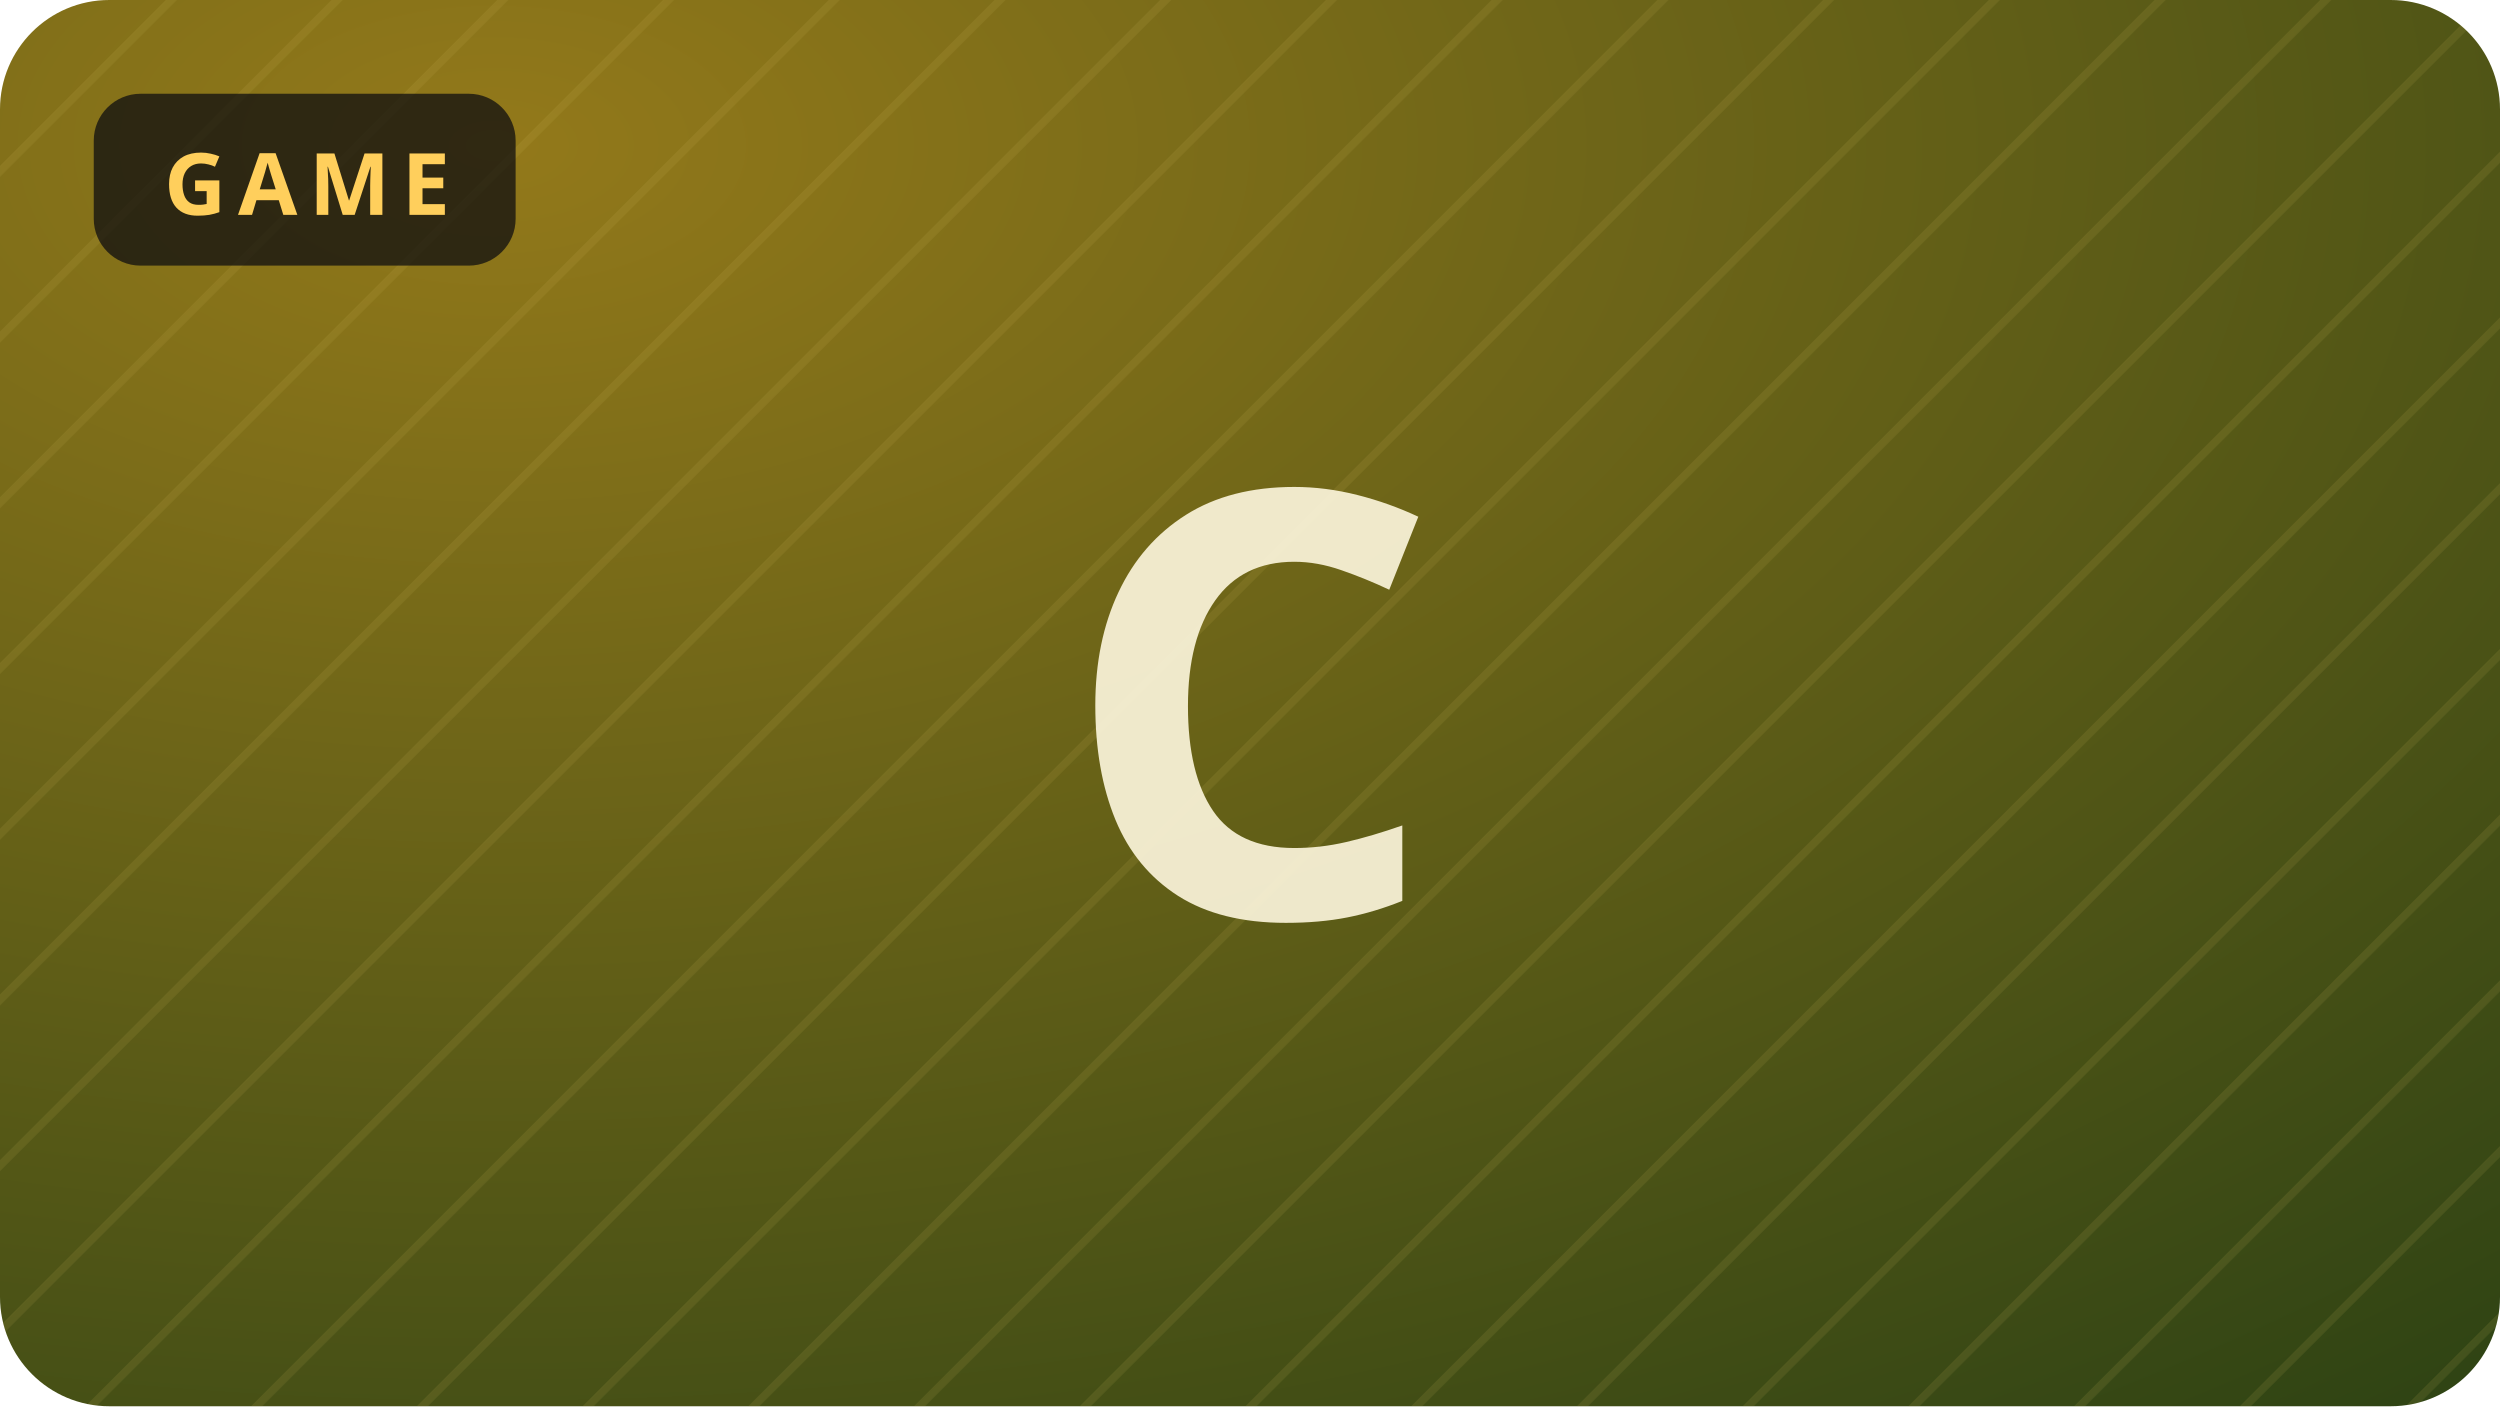
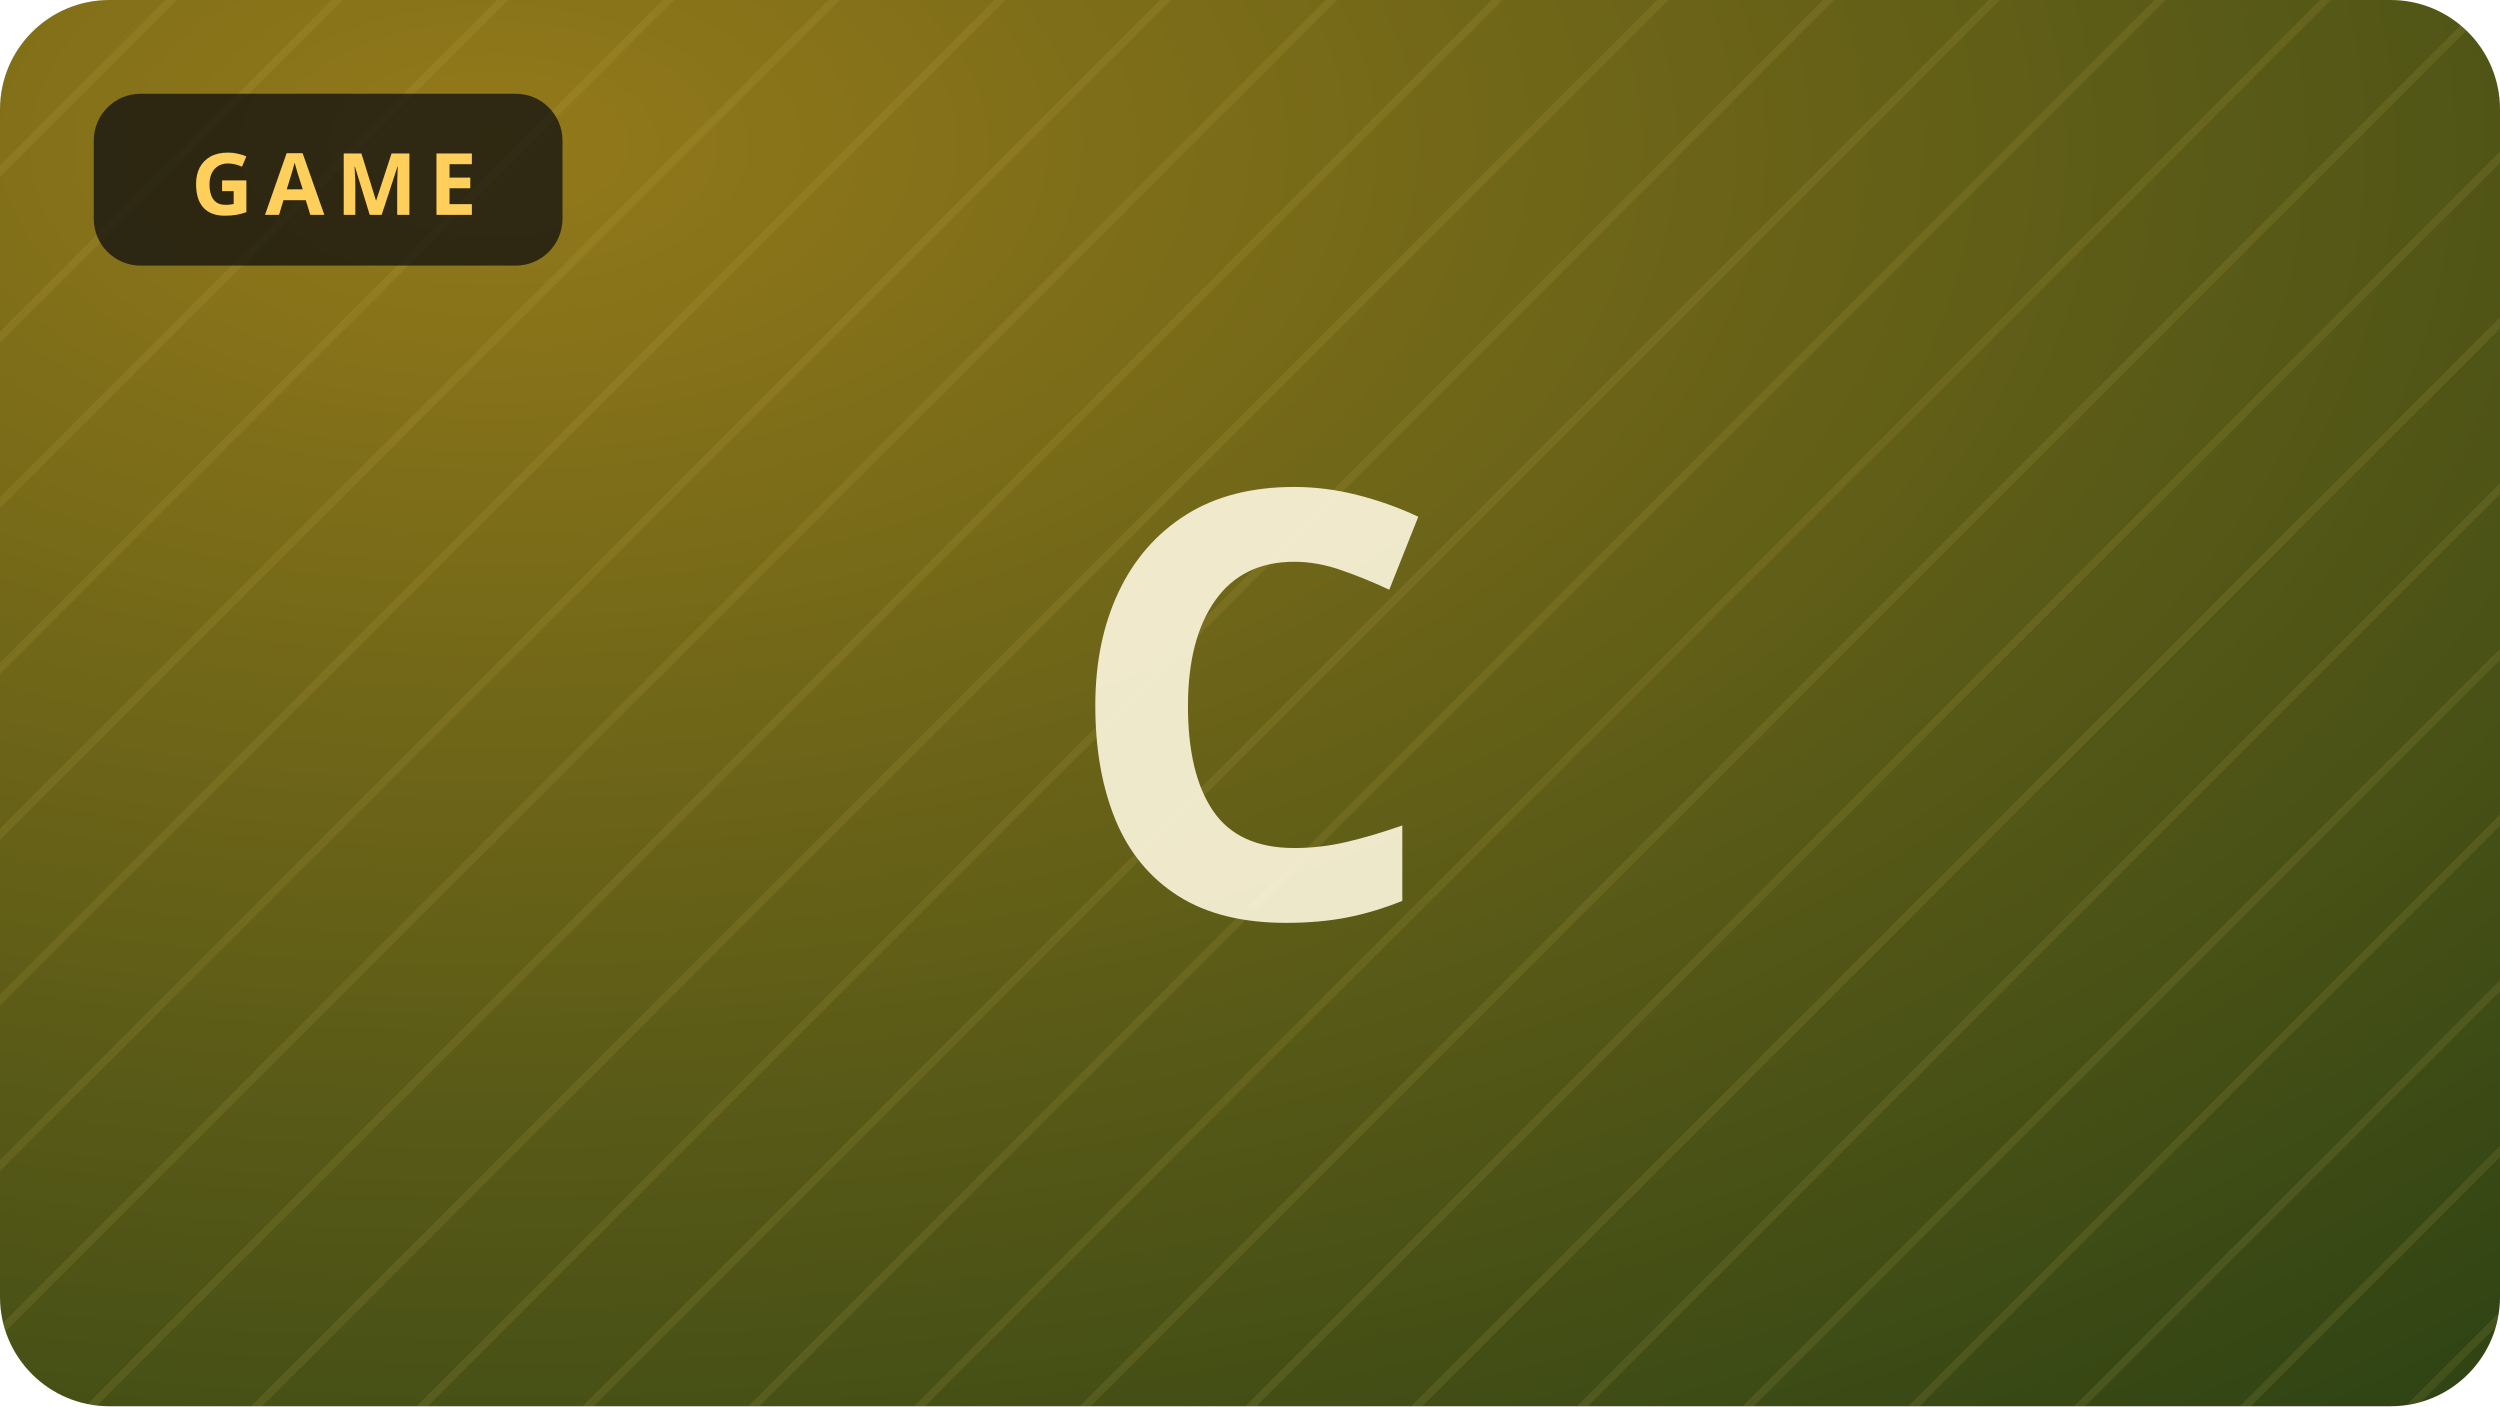
<svg xmlns="http://www.w3.org/2000/svg" width="320" height="180" viewBox="0 0 320 180">
  <defs>
    <clipPath id="c">
      <rect width="320" height="180" rx="14" />
    </clipPath>
  </defs>
  <g clip-path="url(#c)">
    <defs>
      <radialGradient id="tg" cx="20%" cy="10%" r="120%">
        <stop offset="0" stop-color="hsl(47,70%,34%)" />
        <stop offset="1" stop-color="hsl(87,55%,17%)" />
      </radialGradient>
      <pattern id="ts" width="15" height="15" patternUnits="userSpaceOnUse" patternTransform="rotate(45)">
        <rect width="1" height="15" fill="hsl(47,60%,60%)" opacity=".12" />
      </pattern>
    </defs>
    <rect width="320" height="180" fill="url(#tg)" />
    <rect width="320" height="180" fill="url(#ts)" />
    <text x="160" y="117.36" text-anchor="middle" font-family="'Hiragino Sans','Hiragino Kaku Gothic ProN','Noto Sans JP','Yu Gothic',sans-serif" font-size="76" font-weight="800" fill="hsl(47,80%,92%)" fill-opacity=".92">C</text>
-     <rect x="12" y="12" width="54" height="22" rx="6" fill="#0a0a10" fill-opacity=".72" />
-     <text x="21" y="27.5" font-family="'Space Grotesk',Verdana,sans-serif" font-size="11" font-weight="700" letter-spacing="1.5" fill="#ffcf5c">GAME</text>
+     <rect x="12" y="12" width="60" height="22" rx="6" fill="#0a0a10" fill-opacity=".72" />
+     <text x="42.75" y="27.5" text-anchor="middle" font-family="'Space Grotesk',Verdana,sans-serif" font-size="11" font-weight="700" letter-spacing="1.5" fill="#ffcf5c">GAME</text>
  </g>
</svg>
